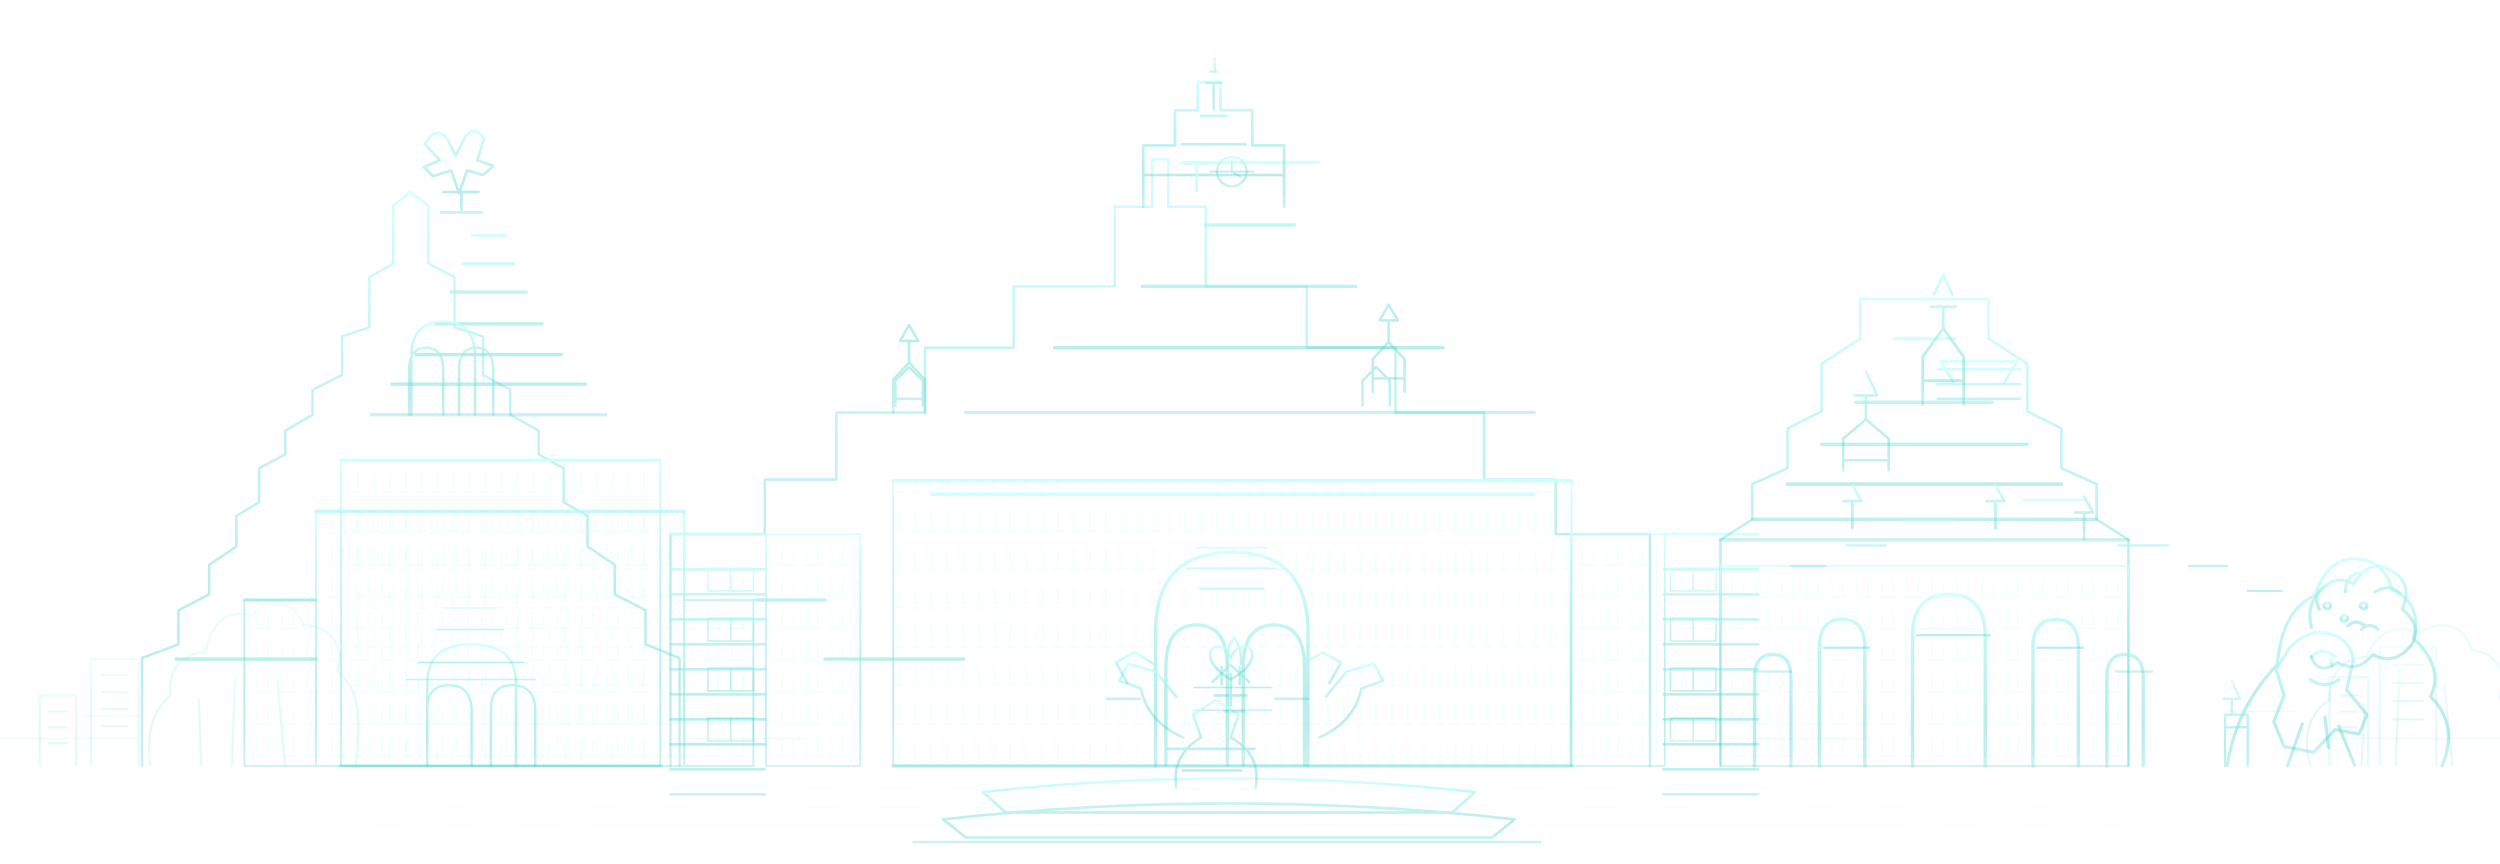
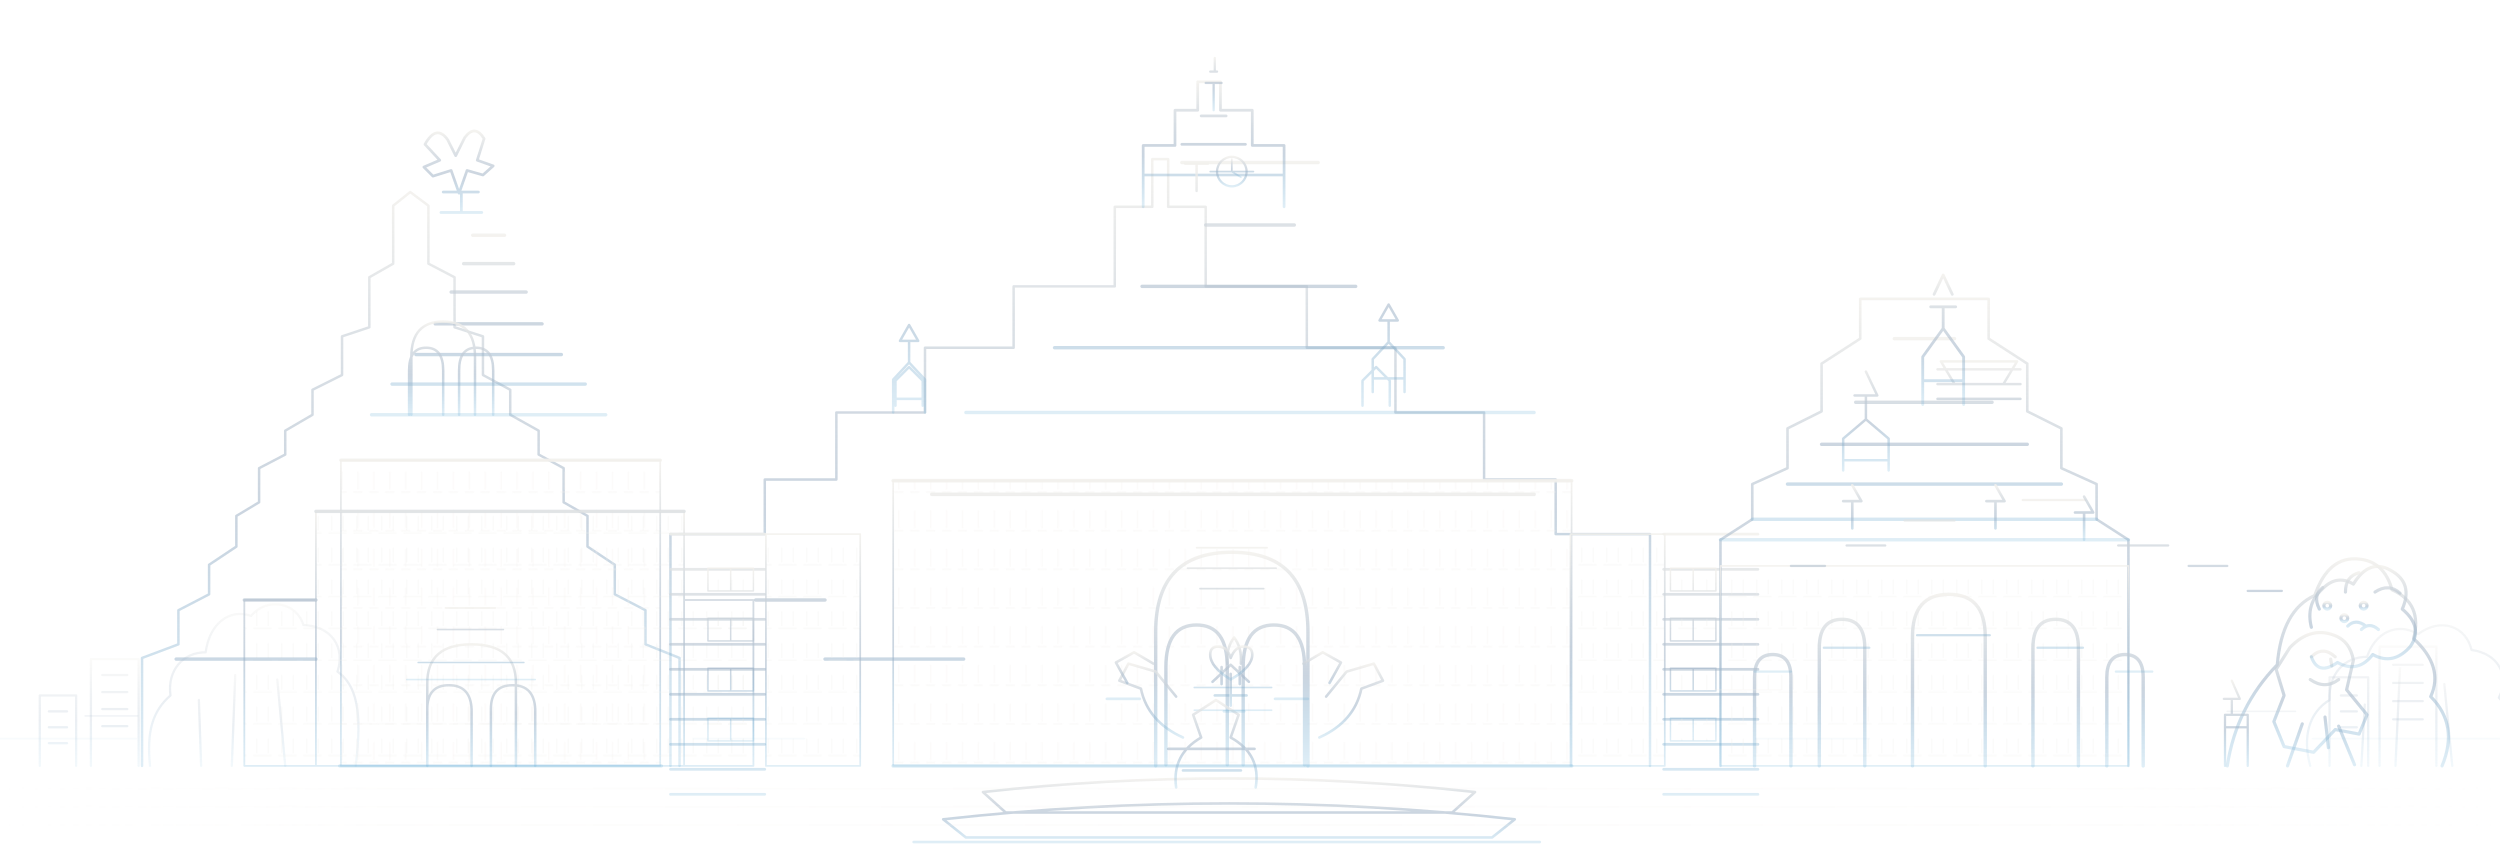
<svg xmlns="http://www.w3.org/2000/svg" viewBox="0 0 2200 760" fill="none">
  <defs>
    <linearGradient id="line" x1="0" y1="0" x2="0" y2="1">
-       <stop stop-color="#CBFFFC" stop-opacity=".82" />
-       <stop offset=".58" stop-color="#8BE4DD" stop-opacity=".55" />
-       <stop offset="1" stop-color="#00BFB1" stop-opacity=".2" />
+       <stop stop-color="#F2F0EC" stop-opacity=".82" />
+       <stop offset=".58" stop-color="#9FB2C6" stop-opacity=".55" />
+       <stop offset="1" stop-color="#5FA8D3" stop-opacity=".2" />
    </linearGradient>
    <linearGradient id="ground" x1="0" y1="0" x2="1" y2="0">
-       <stop stop-color="#CBFFFC" stop-opacity="0" />
-       <stop offset=".15" stop-color="#CBFFFC" stop-opacity=".48" />
-       <stop offset=".5" stop-color="#CBFFFC" stop-opacity=".68" />
-       <stop offset=".85" stop-color="#CBFFFC" stop-opacity=".48" />
-       <stop offset="1" stop-color="#CBFFFC" stop-opacity="0" />
+       <stop stop-color="#F2F0EC" stop-opacity="0" />
+       <stop offset=".15" stop-color="#F2F0EC" stop-opacity=".48" />
+       <stop offset=".5" stop-color="#F2F0EC" stop-opacity=".68" />
+       <stop offset=".85" stop-color="#F2F0EC" stop-opacity=".48" />
+       <stop offset="1" stop-color="#F2F0EC" stop-opacity="0" />
    </linearGradient>
    <pattern id="windows" width="28" height="34" patternUnits="userSpaceOnUse">
-       <path d="M7 7v16m14-16v16M3 25h8m6 0h8" stroke="#CBFFFC" stroke-opacity=".28" stroke-width="1.4" />
+       <path d="M7 7v16m14-16v16M3 25h8m6 0h8" stroke="#F2F0EC" stroke-opacity=".28" stroke-width="1.4" />
    </pattern>
    <pattern id="fine-windows" width="22" height="28" patternUnits="userSpaceOnUse">
-       <path d="M6 6v13m10-13v13M3 21h16" stroke="#CBFFFC" stroke-opacity=".25" stroke-width="1.2" />
+       <path d="M6 6v13m10-13v13M3 21h16" stroke="#F2F0EC" stroke-opacity=".25" stroke-width="1.2" />
    </pattern>
  </defs>
  <g stroke="url(#line)" stroke-linecap="round" stroke-linejoin="round">
    <path d="M18 674h2164" stroke="url(#ground)" stroke-width="2" />
    <g stroke-opacity=".38" stroke-width="2">
      <path d="M35 674v-62h32v62m-24-48h16m-16 14h16m-16 14h16M80 674v-94h42v94m-32-80h22m-22 15h22m-22 15h22m-22 15h22" />
      <path d="M2050 674v-78h34v78m-24-62h14m-14 14h14m-14 14h14M2094 674v-105h50v105m-38-89h26m-26 16h26m-26 16h26m-26 16h26" />
      <path d="M132 674c-3-30 2-48 18-62-3-22 11-38 31-38 3-24 20-39 40-32 14-17 40-12 46 8 25 1 37 20 30 41 17 12 22 36 16 83M2033 674c-7-26-1-47 17-58-1-23 13-38 33-38 7-21 26-31 45-20 20-15 42-7 47 14 23 3 34 22 24 42 15 15 18 37 11 60" />
      <path d="M175 616l2 58m30-80-3 80m40-76 7 76M2081 620l-3 54m34-86-4 86m43-72 7 72" />
    </g>
    <g stroke-width="2.2">
      <path d="M125 674v-95l32-12v-30l27-14v-26l24-16v-27l20-12v-30l23-12v-21l24-14v-22l26-13v-34l24-8v-44l21-12v-51l15-12 16 12v51l23 12v44l25 8v34l24 13v22l25 14v21l22 12v30l21 12v27l24 16v26l27 14v30l30 12v95" />
      <path d="M327 365h206M345 338h170m-149-26h128m-111-27h94m-80-28h66m-55-25h44m-36-25h28" stroke-width="3" />
      <path d="M362 365v-51q0-31 28-31t28 31v51m-58 0v-39q0-20 15-20t15 20v39m14 0v-39q0-20 15-20t15 20v39" />
      <path d="M300 405h281v269H300z" fill="url(#windows)" stroke-width="1.5" />
      <path d="M278 450h324v224H278zm-63 78h63v146h-63zm387 0h61v146h-61z" fill="url(#fine-windows)" stroke-width="1.6" />
      <path d="M300 405h281M278 450h324M215 528h63m387 0h61M299 674h283M155 580h123m448 0h122" stroke-width="3" />
      <path d="M376 674v-73q0-34 39-34t39 34v73m-78 0v-50q0-21 19-21t20 21v50m17 0v-50q0-21 19-21t20 21v50" />
      <path d="M358 598h113m-103-15h93m-76-29h58m-51-19h44" stroke-width="1.4" />
      <path d="M374 127q10-18 20-4l7 14 8-16q9-12 17 1l-6 19 14 5-9 8-14-4-7 20-7-20-16 5-8-8 14-6zM390 169h31m-15 0v18m-18 0h36" stroke-width="2.4" />
    </g>
    <g stroke-width="2.2">
      <path d="M590 674V470h83v-48h63v-59h78v-57h78v-54h89v-70h33v-42h14v42h33v70h89v54h78v57h78v59h63v48h83v204" />
      <path d="M850 363h500m-422-57h342m-265-54h188m-132-54h78m-99-55h120" stroke-width="3" />
      <path d="M1006 182v-54h28V97h20V72h20v25h28v31h28v54m-124-28h124m-90-27h56m-39-25h22" stroke-width="2.4" />
      <path d="M1068 97v-24m-7 0h14m-10-10h6m-2-12v12" stroke-width="2" />
      <circle cx="1084" cy="151" r="13" stroke-width="2" />
      <path d="M1084 140v11l8 5m-27-5h38" stroke-width="1.5" />
      <path d="M786 423h597v251H786z" fill="url(#windows)" stroke-width="1.5" />
      <path d="M674 470h83v204h-83zm708 0h83v204h-83z" fill="url(#fine-windows)" stroke-width="1.5" />
      <path d="M590 470h83m-83 31h83m-83 22h83m-83 22h83m-83 22h83m-83 22h83m-83 22h83m-83 22h83m-83 22h83m-83 22h83m-83 22h83" stroke-width="2.4" />
      <path d="M1464 470h83m-83 31h83m-83 22h83m-83 22h83m-83 22h83m-83 22h83m-83 22h83m-83 22h83m-83 22h83m-83 22h83m-83 22h83" stroke-width="2.4" />
      <path d="M820 435h530M786 674h597m-597-251h597" stroke-width="3.2" />
      <path d="M1017 674v-118q0-70 67-70t67 70v118m-125-1v-86q0-37 27-37t27 37v86m14 0v-86q0-37 27-37t27 37v86" stroke-width="3" />
      <path d="M1056 518h56m-67-18h78m-70-18h62m-64 123h68m-68 20h68" stroke-width="1.5" />
      <path d="M786 363v-29l14-15 14 15v29m-28-12h28m-14-32v-19m-8 0h16m-16 0 8-14 8 14m245-132v-24m-10 0h20m145 201v-29l14-15 14 15v29m-28-12h28m-14-32v-19m-8 0h16m-16 0 8-14 8 14m-442 75v-22l12-12 12 12v22m387 0v-22l12-12 12 12v22" />
      <path d="M623 500h20v20h-20zm0 44h20v20h-20zm0 44h20v20h-20zm0 44h20v20h-20zm20-132h20v20h-20zm0 44h20v20h-20zm0 44h20v20h-20zm0 44h20v20h-20zM1490 500h20v20h-20zm0 44h20v20h-20zm0 44h20v20h-20zm0 44h20v20h-20zm-20-132h20v20h-20zm0 44h20v20h-20zm0 44h20v20h-20zm0 44h20v20h-20z" fill="url(#fine-windows)" stroke-width="1.3" />
    </g>
    <g stroke-width="2.3">
      <path d="M865 697q216-24 433 0l-20 18H885zM830 721q252-28 503 0l-20 16H850zM804 741h551" />
      <path d="M1035 693q-4-29 22-44l-7-20 20-13 20 13-7 20q27 15 22 44m-77-34h76m-63 19h51" />
      <path d="M1041 649q-31-14-37-43l-19-7 8-15 24 7 18 22m126 36q31-14 37-43l19-7-8-15-24 7-18 22" />
      <path d="M992 601l-10-18 16-9 17 10m155 17 10-18-16-9-17 10m-173 31h29m119 0h29" />
      <path d="M1083 621v-28m-16 7 16-15 16 15m-30 12h28m-22-10v-15m16 15v-15m-11-3q-1-14 6-23 7 9 6 23m-15 42h18" />
      <path d="M1083 598q-18-11-18-22 0-7 7-7 8 0 11 10 4-10 11-10 8 0 8 7 0 11-19 22z" />
    </g>
    <g stroke-width="2.3">
      <path d="M1514 674V475l28-18v-31l31-14v-35l30-15v-42l34-22v-35h113v35l34 22v42l30 15v35l31 14v31l28 18v199" />
      <path d="M1514 475h359m-331-18h303m-272-31h241m-211-35h181m-151-37h120m-86-56h53" stroke-width="3" />
      <path d="M1514 498h359v176h-359z" fill="url(#fine-windows)" stroke-width="1.5" />
      <path d="M1544 674v-78q0-20 16-20t16 20v78m25 0V570q0-25 20-25t20 25v104m42 0V560q0-37 32-37t32 37v114m42 0V570q0-25 20-25t20 25v104m25 0v-78q0-20 16-20t16 20v78" stroke-width="3" />
      <path d="M1544 591h32m29-21h40m42-11h64m42 11h40m29 21h32m-318-93h30m19-18h34m17-22h44m60-18h55m29 40h44m18 18h34m18 22h30" stroke-width="2" />
      <path d="M1622 414v-28l20-17 20 17v28m-40-9h40m-20-36v-21m-10 0h20m-10-21 10 21m53-23h73m-73 13h73m-73 13h73m-58-13-12-20h67l-12 20" stroke-width="2.2" />
      <path d="M1692 356v-42l18-25 18 25v42m-36-21h36m-18-46v-19m-11 0h22m-19-11 8-17 8 17" stroke-width="2.5" />
      <path d="M1630 465v-24m-8 0h16m-8-14 8 14m118 24v-24m-8 0h16m-8-14 8 14m70 34v-24m-8 0h16m-8-14 8 14" />
    </g>
    <g stroke-width="2.8">
      <path d="M1960 674q8-52 44-89 4-48 33-61 12-35 39-32 22 2 29 27 27 12 19 43 27 25 15 51 25 25 10 61" />
      <path d="M2015 570q18-19 39-11 14 5 17 22l-6 26 18 22-7 17-21-4-19 20-26-5-9-22 9-23-7-23z" />
      <path d="M2034 578q10-10 21 0m-4 2 1 6m-19 12q13 9 25 0m-12 33 3 27m-23-21-13 37m45-35 14 34" />
      <path d="M2034 552q-5-20 9-33 13-14 28-5 14-23 33-12 20 11 10 34 19 16 7 33-15 17-33 7-13 17-31 7-17 12-23-5" />
      <path d="M2041 536q-6-12 3-19m20 4q0-14 12-17m14 17q12-8 22 1m-30 29q-9-7-16 0m27 3q-8-7-15 0" />
      <circle cx="2048" cy="533" r="3" />
      <circle cx="2080" cy="533" r="3" />
      <circle cx="2063" cy="544" r="3" />
      <path d="M1958 674v-45h20v45m-20-34h20m-14-11v-14m-7 0h14m-7-16 7 16" stroke-width="2" />
    </g>
    <g stroke-opacity=".24" stroke-width="1.5">
      <path d="M0 650h120m490 0h98m837 0h100m390 0h165M75 630h46m481-18h67m840-5h59m392 19h60" />
      <path d="M0 694h2200M0 710h2200M0 726h2200" stroke="url(#ground)" />
    </g>
  </g>
</svg>
